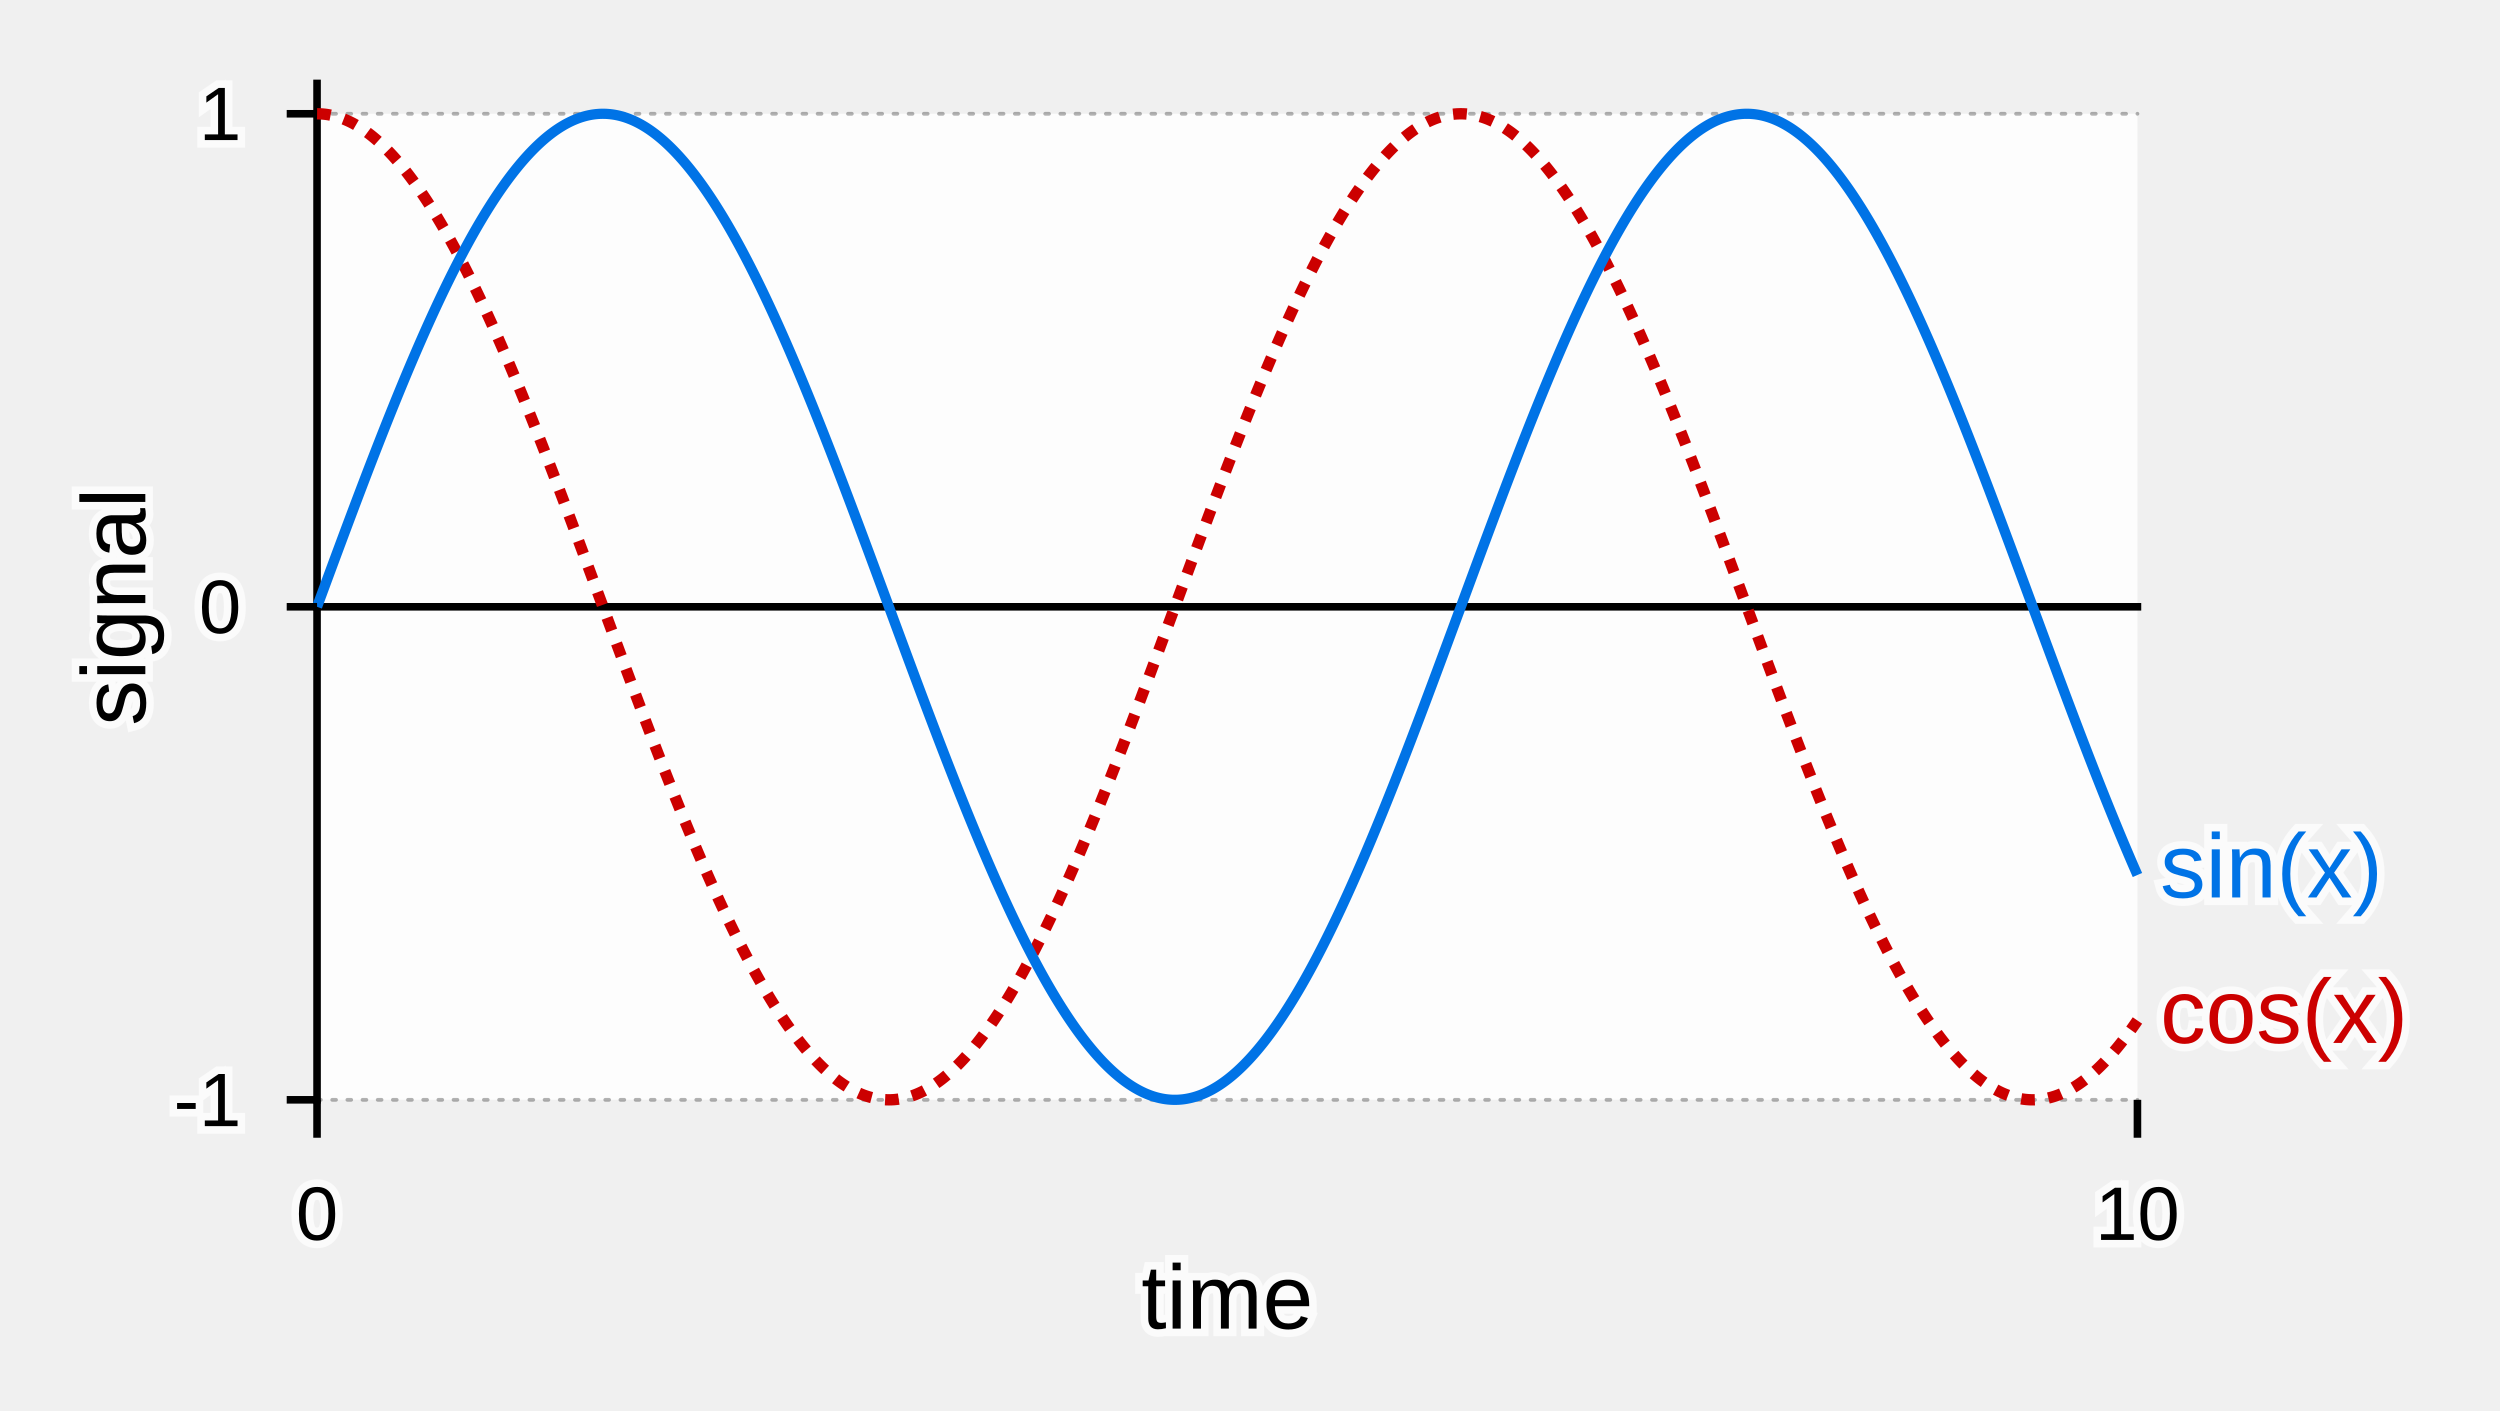
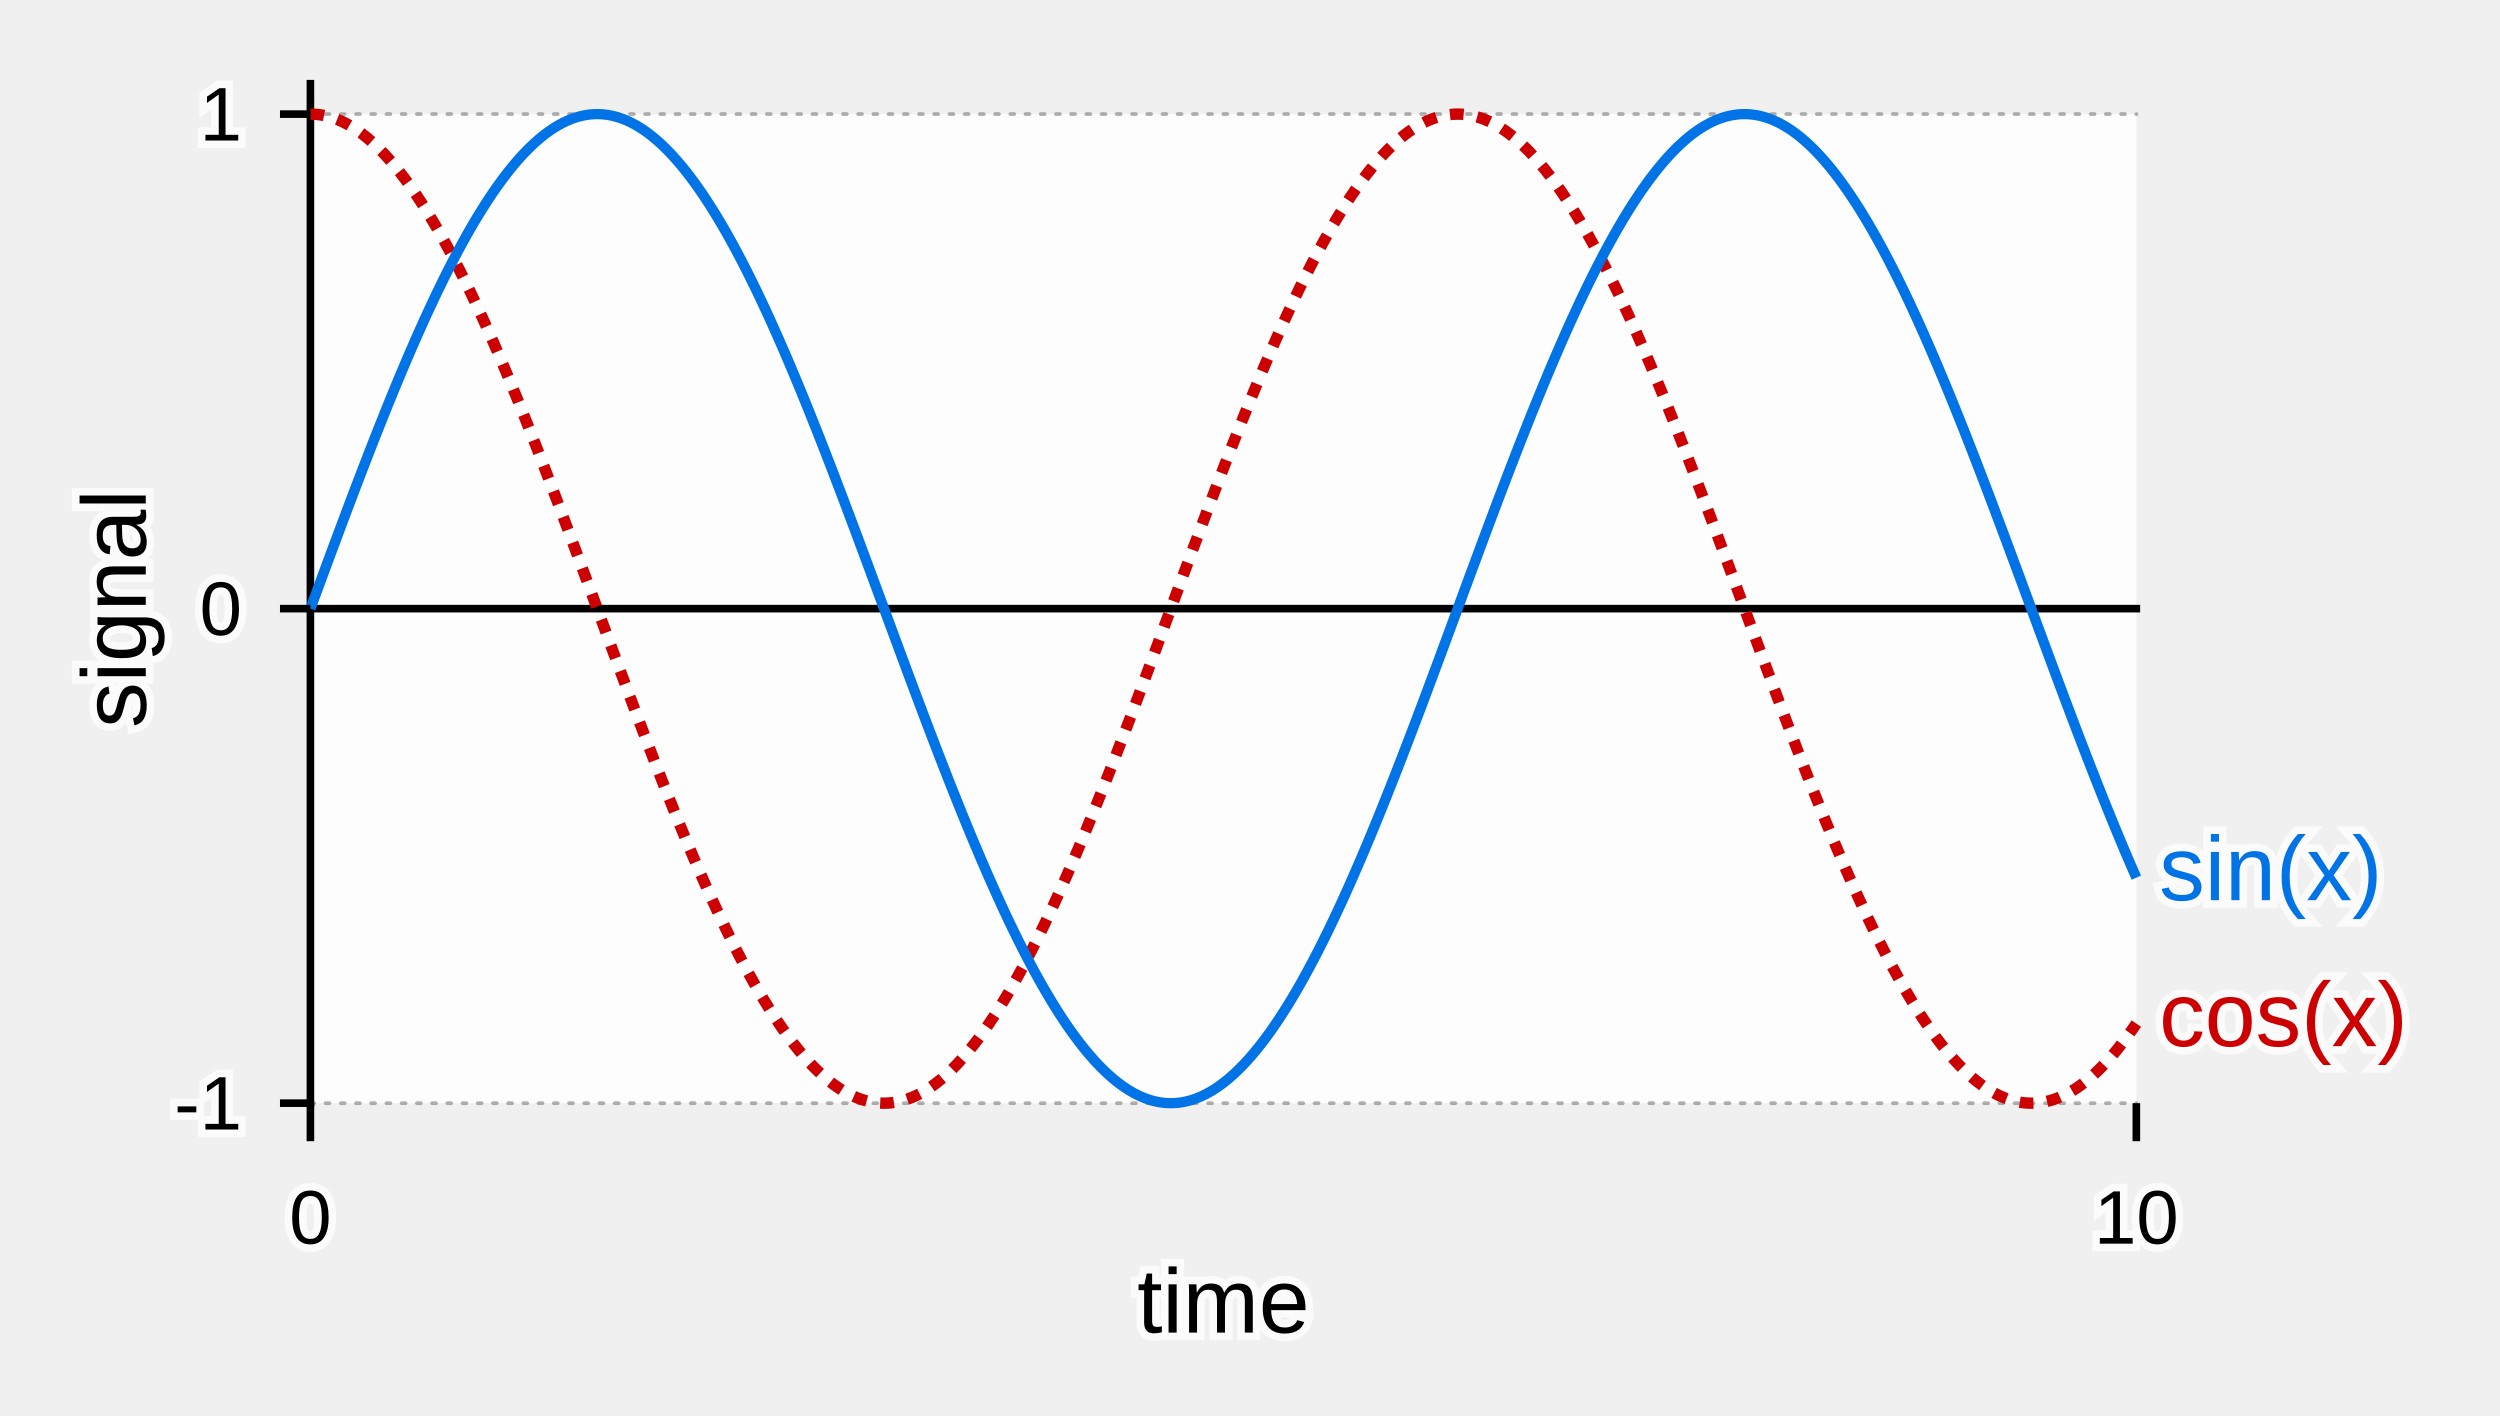
- <svg xmlns="http://www.w3.org/2000/svg" version="1.1" class="svg-plot" width="329.6pt" height="186pt" viewBox="-41.8 -15 329.6 186" preserveAspectRatio="xMidYMid">
-   <rect x="-31.8" y="-5" width="309.6" height="166" class="svg-plot-bg" />
+ <svg xmlns="http://www.w3.org/2000/svg" version="1.1" class="svg-plot" width="328.6pt" height="186pt" viewBox="-40.8 -15 328.6 186" preserveAspectRatio="xMidYMid">
+   <rect x="-30.8" y="-5" width="308.6" height="166" class="svg-plot-bg" />
  <rect x="0" y="0" width="240" height="130" class="svg-plot-axis" />
  <line x1="0" x2="0" y1="-4" y2="130" class="svg-plot-major" />
  <line x1="0" x2="240" y1="65" y2="65" class="svg-plot-major" />
  <line x1="0" x2="240" y1="130" y2="130" class="svg-plot-minor" />
  <line x1="0" x2="240" y1="0" y2="0" class="svg-plot-minor" />
-   <clipPath id="clip16807">
+   <clipPath id="clip16808">
    <rect x="-0.75" y="-0.75" width="241.5" height="131.5" />
  </clipPath>
-   <g clip-path="url(#clip16807)">
+   <g clip-path="url(#clip16808)">
    <path class="svg-plot-line svg-plot-s1 svg-plot-d1" d="M 0 0 0.24 0.003 0.48 0.013 0.72 0.029 0.96 0.052 1.2 0.081 1.44 0.117 1.68 0.159 1.92 0.208 2.16 0.263 2.4 0.325 2.64 0.393 2.88 0.467 3.12 0.548 3.36 0.636 3.6 0.73 3.84 0.83 4.08 0.937 4.32 1.05 4.56 1.17 4.8 1.296 5.04 1.428 5.28 1.567 5.52 1.712 5.76 1.863 6 2.021 6.24 2.185 6.48 2.355 6.72 2.531 6.96 2.714 7.2 2.903 7.44 3.098 7.68 3.3 7.92 3.507 8.16 3.721 8.4 3.941 8.64 4.167 8.88 4.399 9.12 4.637 9.36 4.881 9.6 5.131 9.84 5.387 10.08 5.649 10.32 5.917 10.56 6.191 10.8 6.471 11.04 6.757 11.28 7.048 11.52 7.345 11.76 7.648 12 7.957 12.24 8.272 12.48 8.592 12.72 8.918 12.96 9.249 13.2 9.586 13.44 9.928 13.68 10.276 13.92 10.63 14.16 10.989 14.4 11.353 14.64 11.723 14.88 12.098 15.12 12.478 15.36 12.864 15.6 13.255 15.84 13.65 16.08 14.052 16.32 14.458 16.56 14.869 16.8 15.285 17.04 15.707 17.28 16.133 17.52 16.564 17.76 17 18 17.44 18.24 17.886 18.48 18.336 18.72 18.791 18.96 19.25 19.2 19.714 19.44 20.183 19.68 20.656 19.92 21.133 20.16 21.615 20.4 22.101 20.64 22.592 20.88 23.086 21.12 23.585 21.36 24.088 21.6 24.595 21.84 25.107 22.08 25.622 22.32 26.141 22.56 26.664 22.8 27.191 23.04 27.721 23.28 28.256 23.52 28.794 23.76 29.335 24 29.88 24.24 30.429 24.48 30.981 24.72 31.537 24.96 32.096 25.2 32.658 25.44 33.223 25.68 33.792 25.92 34.364 26.16 34.938 26.4 35.516 26.64 36.097 26.88 36.681 27.12 37.267 27.36 37.856 27.6 38.448 27.84 39.043 28.08 39.64 28.32 40.24 28.56 40.842 28.8 41.447 29.04 42.054 29.28 42.663 29.52 43.275 29.76 43.888 30 44.504 30.24 45.122 30.48 45.742 30.72 46.364 30.96 46.987 31.2 47.613 31.44 48.24 31.68 48.869 31.92 49.499 32.16 50.131 32.4 50.765 32.64 51.4 32.88 52.036 33.12 52.673 33.36 53.312 33.6 53.952 33.84 54.593 34.08 55.235 34.32 55.878 34.56 56.523 34.8 57.167 35.04 57.813 35.28 58.459 35.52 59.106 35.76 59.754 36 60.402 36.24 61.051 36.48 61.7 36.72 62.349 36.96 62.999 37.2 63.648 37.44 64.298 37.68 64.948 37.92 65.598 38.16 66.248 38.4 66.898 38.64 67.548 38.88 68.197 39.12 68.846 39.36 69.495 39.6 70.143 39.84 70.791 40.08 71.438 40.32 72.084 40.56 72.73 40.8 73.375 41.04 74.019 41.28 74.662 41.52 75.305 41.76 75.946 42 76.586 42.24 77.225 42.48 77.863 42.72 78.499 42.96 79.134 43.2 79.768 43.44 80.4 43.68 81.031 43.92 81.66 44.16 82.288 44.4 82.913 44.64 83.537 44.88 84.159 45.12 84.779 45.36 85.398 45.6 86.014 45.84 86.628 46.08 87.24 46.32 87.849 46.56 88.457 46.8 89.062 47.04 89.664 47.28 90.264 47.52 90.862 47.76 91.457 48 92.049 48.24 92.639 48.48 93.226 48.72 93.81 48.96 94.391 49.2 94.97 49.44 95.545 49.68 96.117 49.92 96.686 50.16 97.252 50.4 97.815 50.64 98.374 50.88 98.93 51.12 99.483 51.36 100.032 51.6 100.578 51.84 101.12 52.08 101.659 52.32 102.194 52.56 102.725 52.8 103.253 53.04 103.776 53.28 104.296 53.52 104.812 53.76 105.324 54 105.831 54.24 106.335 54.48 106.835 54.72 107.33 54.96 107.821 55.2 108.308 55.44 108.79 55.68 109.269 55.92 109.742 56.16 110.212 56.4 110.676 56.64 111.137 56.88 111.592 57.12 112.043 57.36 112.489 57.6 112.931 57.84 113.367 58.08 113.799 58.32 114.226 58.56 114.648 58.8 115.065 59.04 115.477 59.28 115.884 59.52 116.286 59.76 116.683 60 117.074 60.24 117.461 60.48 117.842 60.72 118.218 60.96 118.588 61.2 118.953 61.44 119.313 61.68 119.668 61.92 120.017 62.16 120.36 62.4 120.698 62.64 121.03 62.88 121.357 63.12 121.678 63.36 121.993 63.6 122.303 63.84 122.607 64.08 122.905 64.32 123.197 64.56 123.484 64.8 123.765 65.04 124.04 65.28 124.308 65.52 124.572 65.76 124.829 66 125.08 66.24 125.325 66.48 125.564 66.72 125.797 66.96 126.024 67.2 126.244 67.44 126.459 67.68 126.668 67.92 126.87 68.16 127.066 68.4 127.256 68.64 127.44 68.88 127.617 69.12 127.789 69.36 127.954 69.6 128.112 69.84 128.265 70.08 128.411 70.32 128.55 70.56 128.684 70.8 128.811 71.04 128.931 71.28 129.045 71.52 129.153 71.76 129.255 72 129.35 72.24 129.438 72.48 129.52 72.72 129.596 72.96 129.665 73.2 129.728 73.44 129.784 73.68 129.833 73.92 129.877 74.16 129.914 74.4 129.944 74.64 129.968 74.88 129.985 75.12 129.996 75.36 130 75.6 129.998 75.84 129.989 76.08 129.974 76.32 129.952 76.56 129.924 76.8 129.889 77.04 129.848 77.28 129.8 77.52 129.746 77.76 129.686 78 129.618 78.24 129.545 78.48 129.465 78.72 129.378 78.96 129.286 79.2 129.186 79.44 129.08 79.68 128.968 79.92 128.85 80.16 128.725 80.4 128.594 80.64 128.456 80.88 128.312 81.12 128.161 81.36 128.005 81.6 127.842 81.84 127.673 82.08 127.497 82.32 127.315 82.56 127.127 82.8 126.933 83.04 126.733 83.28 126.526 83.52 126.313 83.76 126.095 84 125.87 84.24 125.639 84.48 125.402 84.72 125.158 84.96 124.909 85.2 124.654 85.44 124.393 85.68 124.126 85.92 123.853 86.16 123.574 86.4 123.289 86.64 122.999 86.88 122.702 87.12 122.4 87.36 122.092 87.6 121.779 87.84 121.46 88.08 121.135 88.32 120.804 88.56 120.468 88.8 120.127 89.04 119.779 89.28 119.427 89.52 119.069 89.76 118.705 90 118.336 90.24 117.962 90.48 117.583 90.72 117.198 90.96 116.808 91.2 116.413 91.44 116.013 91.68 115.607 91.92 115.197 92.16 114.781 92.4 114.361 92.64 113.936 92.88 113.505 93.12 113.07 93.36 112.63 93.6 112.186 93.84 111.736 94.08 111.282 94.32 110.823 94.56 110.36 94.8 109.892 95.04 109.42 95.28 108.943 95.52 108.462 95.76 107.977 96 107.487 96.24 106.993 96.48 106.495 96.72 105.992 96.96 105.486 97.2 104.975 97.44 104.461 97.68 103.942 97.92 103.42 98.16 102.894 98.4 102.364 98.64 101.83 98.88 101.292 99.12 100.751 99.36 100.207 99.6 99.659 99.84 99.107 100.08 98.552 100.32 97.994 100.56 97.432 100.8 96.867 101.04 96.299 101.28 95.728 101.52 95.153 101.76 94.576 102 93.996 102.24 93.412 102.48 92.826 102.72 92.238 102.96 91.646 103.2 91.052 103.44 90.455 103.68 89.856 103.92 89.254 104.16 88.65 104.4 88.043 104.64 87.434 104.88 86.823 105.12 86.21 105.36 85.594 105.6 84.977 105.84 84.357 106.08 83.736 106.32 83.112 106.56 82.487 106.8 81.86 107.04 81.232 107.28 80.602 107.52 79.97 107.76 79.336 108 78.702 108.24 78.066 108.48 77.428 108.72 76.79 108.96 76.15 109.2 75.509 109.44 74.867 109.68 74.224 109.92 73.58 110.16 72.935 110.4 72.29 110.64 71.644 110.88 70.997 111.12 70.349 111.36 69.701 111.6 69.053 111.84 68.404 112.08 67.754 112.32 67.105 112.56 66.455 112.8 65.805 113.04 65.155 113.28 64.505 113.52 63.855 113.76 63.206 114 62.556 114.24 61.907 114.48 61.257 114.72 60.609 114.96 59.96 115.2 59.313 115.44 58.665 115.68 58.019 115.92 57.373 116.16 56.728 116.4 56.084 116.64 55.44 116.88 54.798 117.12 54.156 117.36 53.516 117.6 52.877 117.84 52.239 118.08 51.602 118.32 50.967 118.56 50.333 118.8 49.7 119.04 49.069 119.28 48.44 119.52 47.812 119.76 47.186 120 46.562 120.24 45.94 120.48 45.319 120.72 44.701 120.96 44.084 121.2 43.47 121.44 42.858 121.68 42.248 121.92 41.64 122.16 41.034 122.4 40.431 122.64 39.831 122.88 39.233 123.12 38.637 123.36 38.045 123.6 37.455 123.84 36.867 124.08 36.283 124.32 35.701 124.56 35.122 124.8 34.546 125.04 33.974 125.28 33.404 125.52 32.838 125.76 32.274 126 31.714 126.24 31.158 126.48 30.605 126.72 30.055 126.96 29.508 127.2 28.966 127.44 28.427 127.68 27.891 127.92 27.359 128.16 26.831 128.4 26.307 128.64 25.787 128.88 25.27 129.12 24.758 129.36 24.249 129.6 23.745 129.84 23.245 130.08 22.749 130.32 22.257 130.56 21.769 130.8 21.286 131.04 20.807 131.28 20.333 131.52 19.863 131.76 19.397 132 18.936 132.24 18.48 132.48 18.029 132.72 17.582 132.96 17.139 133.2 16.702 133.44 16.269 133.68 15.842 133.92 15.419 134.16 15.001 134.4 14.588 134.64 14.18 134.88 13.778 135.12 13.38 135.36 12.988 135.6 12.601 135.84 12.219 136.08 11.842 136.32 11.47 136.56 11.104 136.8 10.744 137.04 10.388 137.28 10.039 137.52 9.694 137.76 9.356 138 9.022 138.24 8.695 138.48 8.373 138.72 8.057 138.96 7.746 139.2 7.441 139.44 7.142 139.68 6.849 139.92 6.561 140.16 6.28 140.4 6.004 140.64 5.734 140.88 5.47 141.12 5.212 141.36 4.96 141.6 4.714 141.84 4.474 142.08 4.24 142.32 4.012 142.56 3.79 142.8 3.575 143.04 3.365 143.28 3.162 143.52 2.965 143.76 2.774 144 2.589 144.24 2.41 144.48 2.238 144.72 2.072 144.96 1.913 145.2 1.759 145.44 1.612 145.68 1.471 145.92 1.337 146.16 1.209 146.4 1.088 146.64 0.972 146.88 0.864 147.12 0.761 147.36 0.665 147.6 0.576 147.84 0.493 148.08 0.416 148.32 0.346 148.56 0.282 148.8 0.225 149.04 0.174 149.28 0.13 149.52 0.092 149.76 0.061 150 0.036 150.24 0.017 150.48 0.006 150.72 0 150.96 0.002 151.2 0.009 151.44 0.023 151.68 0.044 151.92 0.071 152.16 0.105 152.4 0.145 152.64 0.192 152.88 0.245 153.12 0.304 153.36 0.37 153.6 0.443 153.84 0.522 154.08 0.607 154.32 0.699 154.56 0.798 154.8 0.902 155.04 1.013 155.28 1.131 155.52 1.255 155.76 1.385 156 1.522 156.24 1.665 156.48 1.814 156.72 1.97 156.96 2.132 157.2 2.3 157.44 2.474 157.68 2.655 157.92 2.842 158.16 3.035 158.4 3.235 158.64 3.44 158.88 3.652 159.12 3.87 159.36 4.094 159.6 4.324 159.84 4.56 160.08 4.803 160.32 5.051 160.56 5.305 160.8 5.565 161.04 5.831 161.28 6.103 161.52 6.381 161.76 6.665 162 6.955 162.24 7.25 162.48 7.551 162.72 7.858 162.96 8.171 163.2 8.489 163.44 8.813 163.68 9.143 163.92 9.478 164.16 9.819 164.4 10.165 164.64 10.517 164.88 10.874 165.12 11.237 165.36 11.604 165.6 11.978 165.84 12.357 166.08 12.74 166.32 13.13 166.56 13.524 166.8 13.923 167.04 14.328 167.28 14.738 167.52 15.152 167.76 15.572 168 15.996 168.24 16.426 168.48 16.86 168.72 17.299 168.96 17.743 169.2 18.192 169.44 18.645 169.68 19.103 169.92 19.566 170.16 20.033 170.4 20.505 170.64 20.98 170.88 21.461 171.12 21.946 171.36 22.435 171.6 22.928 171.84 23.426 172.08 23.927 172.32 24.433 172.56 24.943 172.8 25.457 173.04 25.975 173.28 26.497 173.52 27.022 173.76 27.552 174 28.085 174.24 28.622 174.48 29.162 174.72 29.706 174.96 30.254 175.2 30.805 175.44 31.359 175.68 31.917 175.92 32.478 176.16 33.043 176.4 33.611 176.64 34.181 176.88 34.755 177.12 35.332 177.36 35.912 177.6 36.494 177.84 37.08 178.08 37.668 178.32 38.26 178.56 38.853 178.8 39.45 179.04 40.049 179.28 40.65 179.52 41.254 179.76 41.86 180 42.469 180.24 43.08 180.48 43.693 180.72 44.308 180.96 44.925 181.2 45.544 181.44 46.165 181.68 46.788 181.92 47.413 182.16 48.04 182.4 48.668 182.64 49.298 182.88 49.93 183.12 50.563 183.36 51.197 183.6 51.833 183.84 52.47 184.08 53.108 184.32 53.748 184.56 54.389 184.8 55.031 185.04 55.673 185.28 56.317 185.52 56.962 185.76 57.607 186 58.253 186.24 58.9 186.48 59.548 186.72 60.196 186.96 60.844 187.2 61.493 187.44 62.142 187.68 62.792 187.92 63.441 188.16 64.091 188.4 64.741 188.64 65.391 188.88 66.041 189.12 66.691 189.36 67.341 189.6 67.99 189.84 68.639 190.08 69.288 190.32 69.936 190.56 70.584 190.8 71.232 191.04 71.878 191.28 72.524 191.52 73.169 191.76 73.814 192 74.457 192.24 75.1 192.48 75.742 192.72 76.382 192.96 77.022 193.2 77.66 193.44 78.297 193.68 78.932 193.92 79.566 194.16 80.199 194.4 80.83 194.64 81.46 194.88 82.088 195.12 82.714 195.36 83.339 195.6 83.961 195.84 84.582 196.08 85.201 196.32 85.818 196.56 86.433 196.8 87.045 197.04 87.655 197.28 88.263 197.52 88.869 197.76 89.473 198 90.074 198.24 90.672 198.48 91.268 198.72 91.861 198.96 92.452 199.2 93.04 199.44 93.624 199.68 94.207 199.92 94.786 200.16 95.362 200.4 95.935 200.64 96.505 200.88 97.072 201.12 97.636 201.36 98.197 201.6 98.754 201.84 99.308 202.08 99.858 202.32 100.405 202.56 100.948 202.8 101.488 203.04 102.024 203.28 102.556 203.52 103.085 203.76 103.61 204 104.131 204.24 104.648 204.48 105.161 204.72 105.67 204.96 106.175 205.2 106.676 205.44 107.173 205.68 107.665 205.92 108.153 206.16 108.637 206.4 109.117 206.64 109.592 206.88 110.063 207.12 110.529 207.36 110.99 207.6 111.447 207.84 111.9 208.08 112.348 208.32 112.79 208.56 113.229 208.8 113.662 209.04 114.091 209.28 114.514 209.52 114.933 209.76 115.346 210 115.755 210.24 116.158 210.48 116.557 210.72 116.95 210.96 117.338 211.2 117.721 211.44 118.099 211.68 118.471 211.92 118.838 212.16 119.199 212.4 119.555 212.64 119.906 212.88 120.251 213.12 120.591 213.36 120.925 213.6 121.253 213.84 121.576 214.08 121.893 214.32 122.205 214.56 122.511 214.8 122.811 215.04 123.105 215.28 123.393 215.52 123.676 215.76 123.953 216 124.223 216.24 124.488 216.48 124.747 216.72 125 216.96 125.247 217.2 125.488 217.44 125.723 217.68 125.952 217.92 126.175 218.16 126.391 218.4 126.602 218.64 126.806 218.88 127.004 219.12 127.196 219.36 127.382 219.6 127.562 219.84 127.735 220.08 127.902 220.32 128.062 220.56 128.217 220.8 128.365 221.04 128.507 221.28 128.642 221.52 128.771 221.76 128.894 222 129.01 222.24 129.12 222.48 129.223 222.72 129.32 222.96 129.411 223.2 129.495 223.44 129.572 223.68 129.644 223.92 129.708 224.16 129.767 224.4 129.818 224.64 129.864 224.88 129.903 225.12 129.935 225.36 129.961 225.6 129.98 225.84 129.993 226.08 129.999 226.32 129.999 226.56 129.992 226.8 129.979 227.04 129.96 227.28 129.934 227.52 129.901 227.76 129.862 228 129.816 228.24 129.764 228.48 129.706 228.72 129.641 228.96 129.569 229.2 129.491 229.44 129.407 229.68 129.316 229.92 129.219 230.16 129.115 230.4 129.005 230.64 128.888 230.88 128.765 231.12 128.636 231.36 128.5 231.6 128.358 231.84 128.21 232.08 128.055 232.32 127.894 232.56 127.727 232.8 127.554 233.04 127.374 233.28 127.188 233.52 126.996 233.76 126.797 234 126.593 234.24 126.382 234.48 126.165 234.72 125.942 234.96 125.713 235.2 125.478 235.44 125.236 235.68 124.989 235.92 124.736 236.16 124.477 236.4 124.212 236.64 123.94 236.88 123.663 237.12 123.381 237.36 123.092 237.6 122.797 237.84 122.497 238.08 122.191 238.32 121.879 238.56 121.562 238.8 121.239 239.04 120.91 239.28 120.576 239.52 120.236 239.76 119.891 240 119.54" />
    <path class="svg-plot-line svg-plot-s0 svg-plot-d0" d="M 0 65 0.24 64.35 0.48 63.7 0.72 63.05 0.96 62.401 1.2 61.751 1.44 61.102 1.68 60.454 1.92 59.806 2.16 59.158 2.4 58.511 2.64 57.864 2.88 57.219 3.12 56.574 3.36 55.93 3.6 55.286 3.84 54.644 4.08 54.003 4.32 53.363 4.56 52.724 4.8 52.087 5.04 51.45 5.28 50.815 5.52 50.181 5.76 49.549 6 48.919 6.24 48.29 6.48 47.663 6.72 47.037 6.96 46.413 7.2 45.791 7.44 45.171 7.68 44.553 7.92 43.937 8.16 43.323 8.4 42.712 8.64 42.102 8.88 41.495 9.12 40.89 9.36 40.288 9.6 39.688 9.84 39.09 10.08 38.496 10.32 37.903 10.56 37.314 10.8 36.727 11.04 36.143 11.28 35.562 11.52 34.984 11.76 34.409 12 33.837 12.24 33.269 12.48 32.703 12.72 32.14 12.96 31.581 13.2 31.025 13.44 30.473 13.68 29.924 13.92 29.378 14.16 28.837 14.4 28.298 14.64 27.764 14.88 27.233 15.12 26.706 15.36 26.182 15.6 25.663 15.84 25.147 16.08 24.636 16.32 24.128 16.56 23.625 16.8 23.126 17.04 22.631 17.28 22.14 17.52 21.654 17.76 21.171 18 20.694 18.24 20.22 18.48 19.751 18.72 19.287 18.96 18.827 19.2 18.372 19.44 17.921 19.68 17.476 19.92 17.035 20.16 16.598 20.4 16.167 20.64 15.74 20.88 15.319 21.12 14.902 21.36 14.49 21.6 14.084 21.84 13.682 22.08 13.286 22.32 12.895 22.56 12.509 22.8 12.128 23.04 11.752 23.28 11.382 23.52 11.018 23.76 10.658 24 10.304 24.24 9.956 24.48 9.613 24.72 9.276 24.96 8.944 25.2 8.617 25.44 8.297 25.68 7.982 25.92 7.673 26.16 7.369 26.4 7.072 26.64 6.78 26.88 6.493 27.12 6.213 27.36 5.939 27.6 5.67 27.84 5.408 28.08 5.151 28.32 4.901 28.56 4.656 28.8 4.417 29.04 4.185 29.28 3.959 29.52 3.738 29.76 3.524 30 3.316 30.24 3.114 30.48 2.918 30.72 2.729 30.96 2.546 31.2 2.369 31.44 2.198 31.68 2.034 31.92 1.875 32.16 1.724 32.4 1.578 32.64 1.439 32.88 1.306 33.12 1.18 33.36 1.059 33.6 0.946 33.84 0.838 34.08 0.738 34.32 0.643 34.56 0.555 34.8 0.474 35.04 0.399 35.28 0.33 35.52 0.268 35.76 0.212 36 0.163 36.24 0.12 36.48 0.084 36.72 0.054 36.96 0.031 37.2 0.014 37.44 0.004 37.68 2.06094e-05 37.92 0.003 38.16 0.012 38.4 0.028 38.64 0.05 38.88 0.079 39.12 0.114 39.36 0.156 39.6 0.204 39.84 0.258 40.08 0.32 40.32 0.387 40.56 0.461 40.8 0.542 41.04 0.629 41.28 0.722 41.52 0.822 41.76 0.928 42 1.041 42.24 1.16 42.48 1.285 42.72 1.417 42.96 1.555 43.2 1.7 43.44 1.851 43.68 2.008 43.92 2.171 44.16 2.341 44.4 2.517 44.64 2.699 44.88 2.888 45.12 3.083 45.36 3.283 45.6 3.49 45.84 3.704 46.08 3.923 46.32 4.148 46.56 4.38 46.8 4.618 47.04 4.861 47.28 5.111 47.52 5.367 47.76 5.628 48 5.896 48.24 6.169 48.48 6.448 48.72 6.734 48.96 7.025 49.2 7.321 49.44 7.624 49.68 7.932 49.92 8.246 50.16 8.566 50.4 8.891 50.64 9.222 50.88 9.559 51.12 9.901 51.36 10.248 51.6 10.602 51.84 10.96 52.08 11.324 52.32 11.693 52.56 12.068 52.8 12.448 53.04 12.833 53.28 13.223 53.52 13.619 53.76 14.02 54 14.425 54.24 14.836 54.48 15.252 54.72 15.673 54.96 16.099 55.2 16.529 55.44 16.965 55.68 17.405 55.92 17.85 56.16 18.3 56.4 18.754 56.64 19.213 56.88 19.677 57.12 20.145 57.36 20.618 57.6 21.095 57.84 21.576 58.08 22.062 58.32 22.552 58.56 23.047 58.8 23.545 59.04 24.048 59.28 24.555 59.52 25.066 59.76 25.581 60 26.099 60.24 26.622 60.48 27.148 60.72 27.679 60.96 28.213 61.2 28.751 61.44 29.292 61.68 29.837 61.92 30.385 62.16 30.937 62.4 31.492 62.64 32.051 62.88 32.613 63.12 33.178 63.36 33.746 63.6 34.318 63.84 34.893 64.08 35.47 64.32 36.051 64.56 36.634 64.8 37.22 65.04 37.809 65.28 38.401 65.52 38.995 65.76 39.593 66 40.192 66.24 40.794 66.48 41.398 66.72 42.005 66.96 42.614 67.2 43.226 67.44 43.839 67.68 44.455 67.92 45.073 68.16 45.692 68.4 46.314 68.64 46.937 68.88 47.563 69.12 48.19 69.36 48.819 69.6 49.449 69.84 50.081 70.08 50.714 70.32 51.349 70.56 51.985 70.8 52.623 71.04 53.261 71.28 53.901 71.52 54.542 71.76 55.184 72 55.827 72.24 56.471 72.48 57.116 72.72 57.761 72.96 58.408 73.2 59.055 73.44 59.702 73.68 60.35 73.92 60.999 74.16 61.648 74.4 62.297 74.64 62.947 74.88 63.597 75.12 64.246 75.36 64.897 75.6 65.546 75.84 66.196 76.08 66.846 76.32 67.496 76.56 68.145 76.8 68.794 77.04 69.443 77.28 70.091 77.52 70.739 77.76 71.386 78 72.033 78.24 72.678 78.48 73.324 78.72 73.968 78.96 74.611 79.2 75.254 79.44 75.895 79.68 76.535 79.92 77.174 80.16 77.812 80.4 78.449 80.64 79.084 80.88 79.718 81.12 80.35 81.36 80.981 81.6 81.61 81.84 82.238 82.08 82.864 82.32 83.488 82.56 84.11 82.8 84.73 83.04 85.349 83.28 85.965 83.52 86.579 83.76 87.191 84 87.801 84.24 88.409 84.48 89.014 84.72 89.617 84.96 90.217 85.2 90.815 85.44 91.41 85.68 92.002 85.92 92.592 86.16 93.18 86.4 93.764 86.64 94.345 86.88 94.924 87.12 95.499 87.36 96.072 87.6 96.641 87.84 97.207 88.08 97.77 88.32 98.33 88.56 98.886 88.8 99.439 89.04 99.989 89.28 100.535 89.52 101.077 89.76 101.616 90 102.151 90.24 102.683 90.48 103.211 90.72 103.735 90.96 104.255 91.2 104.771 91.44 105.283 91.68 105.791 91.92 106.295 92.16 106.795 92.4 107.291 92.64 107.782 92.88 108.269 93.12 108.752 93.36 109.231 93.6 109.705 93.84 110.174 94.08 110.64 94.32 111.1 94.56 111.556 94.8 112.007 95.04 112.454 95.28 112.896 95.52 113.333 95.76 113.765 96 114.192 96.24 114.615 96.48 115.032 96.72 115.444 96.96 115.852 97.2 116.254 97.44 116.651 97.68 117.043 97.92 117.43 98.16 117.812 98.4 118.188 98.64 118.559 98.88 118.925 99.12 119.285 99.36 119.64 99.6 119.989 99.84 120.333 100.08 120.671 100.32 121.004 100.56 121.331 100.8 121.652 101.04 121.968 101.28 122.278 101.52 122.583 101.76 122.881 102 123.174 102.24 123.461 102.48 123.743 102.72 124.018 102.96 124.287 103.2 124.551 103.44 124.808 103.68 125.06 103.92 125.305 104.16 125.545 104.4 125.778 104.64 126.006 104.88 126.227 105.12 126.442 105.36 126.651 105.6 126.854 105.84 127.051 106.08 127.241 106.32 127.426 106.56 127.604 106.8 127.775 107.04 127.941 107.28 128.1 107.52 128.253 107.76 128.399 108 128.539 108.24 128.673 108.48 128.801 108.72 128.922 108.96 129.037 109.2 129.145 109.44 129.247 109.68 129.342 109.92 129.431 110.16 129.514 110.4 129.59 110.64 129.66 110.88 129.723 111.12 129.78 111.36 129.83 111.6 129.874 111.84 129.911 112.08 129.942 112.32 129.966 112.56 129.984 112.8 129.995 113.04 130 113.28 129.998 113.52 129.99 113.76 129.975 114 129.954 114.24 129.926 114.48 129.892 114.72 129.851 114.96 129.804 115.2 129.751 115.44 129.691 115.68 129.624 115.92 129.551 116.16 129.471 116.4 129.386 116.64 129.293 116.88 129.194 117.12 129.089 117.36 128.977 117.6 128.859 117.84 128.735 118.08 128.604 118.32 128.467 118.56 128.324 118.8 128.174 119.04 128.018 119.28 127.855 119.52 127.686 119.76 127.511 120 127.33 120.24 127.143 120.48 126.949 120.72 126.749 120.96 126.543 121.2 126.331 121.44 126.112 121.68 125.888 121.92 125.657 122.16 125.421 122.4 125.178 122.64 124.929 122.88 124.675 123.12 124.414 123.36 124.147 123.6 123.875 123.84 123.596 124.08 123.312 124.32 123.022 124.56 122.726 124.8 122.425 125.04 122.117 125.28 121.804 125.52 121.485 125.76 121.161 126 120.831 126.24 120.495 126.48 120.154 126.72 119.807 126.96 119.455 127.2 119.097 127.44 118.734 127.68 118.366 127.92 117.992 128.16 117.613 128.4 117.229 128.64 116.839 128.88 116.445 129.12 116.045 129.36 115.64 129.6 115.23 129.84 114.815 130.08 114.395 130.32 113.97 130.56 113.54 130.8 113.105 131.04 112.665 131.28 112.221 131.52 111.772 131.76 111.318 132 110.86 132.24 110.397 132.48 109.93 132.72 109.458 132.96 108.981 133.2 108.501 133.44 108.015 133.68 107.526 133.92 107.032 134.16 106.534 134.4 106.032 134.64 105.526 134.88 105.016 135.12 104.502 135.36 103.984 135.6 103.462 135.84 102.936 136.08 102.406 136.32 101.872 136.56 101.335 136.8 100.795 137.04 100.25 137.28 99.702 137.52 99.151 137.76 98.596 138 98.038 138.24 97.477 138.48 96.912 138.72 96.344 138.96 95.773 139.2 95.199 139.44 94.622 139.68 94.042 139.92 93.459 140.16 92.873 140.4 92.285 140.64 91.693 140.88 91.099 141.12 90.503 141.36 89.904 141.6 89.302 141.84 88.698 142.08 88.091 142.32 87.483 142.56 86.872 142.8 86.259 143.04 85.643 143.28 85.026 143.52 84.406 143.76 83.785 144 83.162 144.24 82.537 144.48 81.91 144.72 81.282 144.96 80.652 145.2 80.02 145.44 79.387 145.68 78.752 145.92 78.116 146.16 77.479 146.4 76.841 146.64 76.201 146.88 75.56 147.12 74.918 147.36 74.275 147.6 73.632 147.84 72.987 148.08 72.341 148.32 71.695 148.56 71.048 148.8 70.401 149.04 69.753 149.28 69.104 149.52 68.455 149.76 67.806 150 67.157 150.24 66.507 150.48 65.857 150.72 65.207 150.96 64.557 151.2 63.907 151.44 63.257 151.68 62.608 151.92 61.958 152.16 61.309 152.4 60.66 152.64 60.012 152.88 59.364 153.12 58.717 153.36 58.07 153.6 57.424 153.84 56.779 154.08 56.135 154.32 55.491 154.56 54.849 154.8 54.207 155.04 53.567 155.28 52.928 155.52 52.289 155.76 51.653 156 51.017 156.24 50.383 156.48 49.751 156.72 49.119 156.96 48.49 157.2 47.862 157.44 47.236 157.68 46.612 157.92 45.989 158.16 45.368 158.4 44.75 158.64 44.133 158.88 43.519 159.12 42.906 159.36 42.296 159.6 41.688 159.84 41.083 160.08 40.479 160.32 39.879 160.56 39.28 160.8 38.685 161.04 38.092 161.28 37.501 161.52 36.914 161.76 36.329 162 35.747 162.24 35.168 162.48 34.592 162.72 34.019 162.96 33.449 163.2 32.883 163.44 32.319 163.68 31.759 163.92 31.202 164.16 30.648 164.4 30.098 164.64 29.552 164.88 29.009 165.12 28.469 165.36 27.933 165.6 27.401 165.84 26.873 166.08 26.349 166.32 25.828 166.56 25.311 166.8 24.798 167.04 24.29 167.28 23.785 167.52 23.284 167.76 22.788 168 22.296 168.24 21.808 168.48 21.324 168.72 20.845 168.96 20.37 169.2 19.9 169.44 19.434 169.68 18.973 169.92 18.516 170.16 18.064 170.4 17.617 170.64 17.174 170.88 16.737 171.12 16.304 171.36 15.876 171.6 15.452 171.84 15.034 172.08 14.621 172.32 14.213 172.56 13.81 172.8 13.412 173.04 13.019 173.28 12.631 173.52 12.249 173.76 11.872 174 11.5 174.24 11.133 174.48 10.772 174.72 10.416 174.96 10.066 175.2 9.722 175.44 9.382 175.68 9.049 175.92 8.721 176.16 8.398 176.4 8.082 176.64 7.771 176.88 7.465 177.12 7.166 177.36 6.872 177.6 6.584 177.84 6.302 178.08 6.026 178.32 5.755 178.56 5.491 178.8 5.232 179.04 4.98 179.28 4.733 179.52 4.493 179.76 4.258 180 4.03 180.24 3.808 180.48 3.592 180.72 3.382 180.96 3.178 181.2 2.98 181.44 2.789 181.68 2.603 181.92 2.424 182.16 2.252 182.4 2.085 182.64 1.925 182.88 1.771 183.12 1.624 183.36 1.482 183.6 1.348 183.84 1.219 184.08 1.097 184.32 0.981 184.56 0.872 184.8 0.769 185.04 0.673 185.28 0.583 185.52 0.499 185.76 0.422 186 0.351 186.24 0.287 186.48 0.229 186.72 0.178 186.96 0.133 187.2 0.095 187.44 0.063 187.68 0.038 187.92 0.019 188.16 0.006 188.4 0.001 188.64 0.001 188.88 0.008 189.12 0.022 189.36 0.042 189.6 0.069 189.84 0.102 190.08 0.142 190.32 0.188 190.56 0.24 190.8 0.299 191.04 0.365 191.28 0.437 191.52 0.515 191.76 0.6 192 0.692 192.24 0.79 192.48 0.894 192.72 1.004 192.96 1.121 193.2 1.245 193.44 1.375 193.68 1.511 193.92 1.653 194.16 1.802 194.4 1.957 194.64 2.119 194.88 2.286 195.12 2.46 195.36 2.641 195.6 2.827 195.84 3.02 196.08 3.219 196.32 3.424 196.56 3.635 196.8 3.853 197.04 4.076 197.28 4.306 197.52 4.541 197.76 4.783 198 5.031 198.24 5.284 198.48 5.544 198.72 5.81 198.96 6.081 199.2 6.359 199.44 6.642 199.68 6.931 199.92 7.226 200.16 7.527 200.4 7.834 200.64 8.146 200.88 8.464 201.12 8.787 201.36 9.116 201.6 9.451 201.84 9.791 202.08 10.137 202.32 10.489 202.56 10.845 202.8 11.207 203.04 11.575 203.28 11.948 203.52 12.326 203.76 12.71 204 13.098 204.24 13.492 204.48 13.891 204.72 14.295 204.96 14.705 205.2 15.119 205.44 15.538 205.68 15.962 205.92 16.392 206.16 16.825 206.4 17.264 206.64 17.708 206.88 18.156 207.12 18.609 207.36 19.067 207.6 19.529 207.84 19.995 208.08 20.467 208.32 20.942 208.56 21.422 208.8 21.907 209.04 22.396 209.28 22.889 209.52 23.386 209.76 23.887 210 24.393 210.24 24.902 210.48 25.416 210.72 25.934 210.96 26.455 211.2 26.98 211.44 27.509 211.68 28.042 211.92 28.579 212.16 29.119 212.4 29.663 212.64 30.21 212.88 30.761 213.12 31.315 213.36 31.873 213.6 32.434 213.84 32.998 214.08 33.565 214.32 34.136 214.56 34.709 214.8 35.286 215.04 35.865 215.28 36.448 215.52 37.033 215.76 37.621 216 38.212 216.24 38.806 216.48 39.402 216.72 40.001 216.96 40.602 217.2 41.206 217.44 41.812 217.68 42.42 217.92 43.031 218.16 43.644 218.4 44.259 218.64 44.876 218.88 45.495 219.12 46.116 219.36 46.739 219.6 47.363 219.84 47.99 220.08 48.618 220.32 49.248 220.56 49.879 220.8 50.512 221.04 51.147 221.28 51.782 221.52 52.419 221.76 53.058 222 53.697 222.24 54.338 222.48 54.98 222.72 55.622 222.96 56.266 223.2 56.91 223.44 57.556 223.68 58.202 223.92 58.849 224.16 59.496 224.4 60.144 224.64 60.792 224.88 61.441 225.12 62.09 225.36 62.74 225.6 63.39 225.84 64.04 226.08 64.689 226.32 65.339 226.56 65.989 226.8 66.639 227.04 67.289 227.28 67.938 227.52 68.588 227.76 69.236 228 69.885 228.24 70.533 228.48 71.18 228.72 71.827 228.96 72.473 229.2 73.118 229.44 73.763 229.68 74.406 229.92 75.049 230.16 75.691 230.4 76.331 230.64 76.971 230.88 77.609 231.12 78.246 231.36 78.882 231.6 79.516 231.84 80.149 232.08 80.78 232.32 81.41 232.56 82.038 232.8 82.664 233.04 83.289 233.28 83.912 233.52 84.533 233.76 85.152 234 85.769 234.24 86.384 234.48 86.996 234.72 87.607 234.96 88.215 235.2 88.821 235.44 89.425 235.68 90.026 235.92 90.624 236.16 91.221 236.4 91.814 236.64 92.405 236.88 92.993 237.12 93.578 237.36 94.16 237.6 94.74 237.84 95.316 238.08 95.89 238.32 96.46 238.56 97.027 238.8 97.591 239.04 98.152 239.28 98.71 239.52 99.264 239.76 99.814 240 100.361" />
  </g>
  <g>
-     <text class="svg-plot-label" x="0" y="0" transform="rotate(-90) translate(-65 -26.8)">signal</text>
-     <text class="svg-plot-value" style="text-anchor:end" x="-10" y="0">1</text>
-     <text class="svg-plot-value" style="text-anchor:end" x="-10" y="130">-1</text>
-     <text class="svg-plot-value" style="text-anchor:end" x="-10" y="65">0</text>
+     <text class="svg-plot-label" x="0" y="0" transform="rotate(-90) translate(-65 -25.8)">signal</text>
+     <text class="svg-plot-value" style="text-anchor:end" x="-9" y="0">1</text>
+     <text class="svg-plot-value" style="text-anchor:end" x="-9" y="130">-1</text>
+     <text class="svg-plot-value" style="text-anchor:end" x="-9" y="65">0</text>
    <text class="svg-plot-label" x="120" y="156">time</text>
    <text class="svg-plot-value" x="240" y="145">10</text>
    <text class="svg-plot-value" x="0" y="145">0</text>
    <text class="svg-plot-label svg-plot-t1" style="text-anchor:start" x="243" y="118.34">cos(x)</text>
    <text class="svg-plot-label svg-plot-t0" style="text-anchor:start" x="243" y="99.161">sin(x)</text>
    <line x1="0" x2="0" y1="130" y2="135" class="svg-plot-tick" />
    <line x1="240" x2="240" y1="130" y2="135" class="svg-plot-tick" />
    <line x1="-4" x2="0" y1="65" y2="65" class="svg-plot-tick" />
    <line x1="-4" x2="0" y1="130" y2="130" class="svg-plot-tick" />
    <line x1="-4" x2="0" y1="0" y2="0" class="svg-plot-tick" />
  </g>
  <defs>
    <mask id="svg-plot-hatch1">
      <rect x="-393" y="-393" width="786" height="786" fill="url(#svg-plot-hatch1-pattern)" style="transform:rotate(-50deg)" />
    </mask>
    <pattern patternUnits="userSpaceOnUse" id="svg-plot-hatch1-pattern" class="svg-plot-hatch" x="0" y="0" width="10" height="3" stroke="#FFF" fill="none">
      <line x1="-1" x2="11" y1="1.5" y2="1.5" />
    </pattern>
    <mask id="svg-plot-hatch2">
      <rect x="-393" y="-393" width="786" height="786" fill="url(#svg-plot-hatch2-pattern)" style="transform:rotate(30deg)" />
    </mask>
    <pattern patternUnits="userSpaceOnUse" id="svg-plot-hatch2-pattern" class="svg-plot-hatch" x="0" y="0" width="10" height="2.4" stroke="#FFF" fill="none">
      <line x1="-1" x2="11" y1="1.2" y2="1.2" />
    </pattern>
    <mask id="svg-plot-hatch3">
      <rect x="-393" y="-393" width="786" height="786" fill="url(#svg-plot-hatch3-pattern)" style="transform:rotate(8deg)" />
      <rect x="-393" y="-393" width="786" height="786" fill="url(#svg-plot-hatch3-pattern)" style="transform:rotate(93deg)" />
    </mask>
    <pattern patternUnits="userSpaceOnUse" id="svg-plot-hatch3-pattern" class="svg-plot-hatch" x="0" y="0" width="10" height="3" stroke="#FFF" fill="none">
      <line x1="-1" x2="11" y1="1.5" y2="1.5" />
    </pattern>
  </defs>
  <style>.svg-plot{stroke-linecap:butt;}.svg-plot-bg{fill:none;stroke:none;}.svg-plot-axis{stroke:none;fill:rgba(255,255,255,0.85);}.svg-plot-line{stroke:blue;fill:none;stroke-width:1.5px;stroke-linejoin:round;}.svg-plot-fill{stroke:none;opacity:0.25;}.svg-plot-major{stroke:#000;stroke-width:1px;stroke-linecap:square;fill:none;}.svg-plot-minor{stroke:rgba(0,0,0,0.3);stroke-width:0.5px;stroke-dasharray:0.5 1.5;stroke-linecap:round;fill:none;}.svg-plot-tick{stroke:#000;fill:none;stroke-width:1px;stroke-linecap:butt;}.svg-plot-value,.svg-plot-label{font-family:Arial,sans-serif;fill:#000;stroke:rgba(255,255,255,0.7);stroke-width:2px;paint-order:stroke fill;text-anchor:middle;dominant-baseline:central;alignment-baseline:baseline;}.svg-plot-label{font-size:12px;}.svg-plot-value{font-size:10px;}.svg-plot-hatch{stroke:#FFF;stroke-width:1px;}.svg-plot-s0{stroke:#0073E6}.svg-plot-f0,.svg-plot-t0{fill:#0073E6}.svg-plot-s1{stroke:#CC0000}.svg-plot-f1,.svg-plot-t1{fill:#CC0000}.svg-plot-s2{stroke:#00B300}.svg-plot-f2,.svg-plot-t2{fill:#00B300}.svg-plot-s3{stroke:#806600}.svg-plot-f3,.svg-plot-t3{fill:#806600}.svg-plot-s4{stroke:#E69900}.svg-plot-f4,.svg-plot-t4{fill:#E69900}.svg-plot-s5{stroke:#CC00CC}.svg-plot-f5,.svg-plot-t5{fill:#CC00CC}.svg-plot-d0{stroke-width:1.35px}.svg-plot-d1{stroke-dasharray:1.8 1.8}.svg-plot-d2{stroke-dasharray:4.2 2.4}.svg-plot-d3{stroke-dasharray:7.5 6}.svg-plot-d4{stroke-dasharray:6 1.5 1.5 1.5 1.5 1.5}.svg-plot-d5{stroke-dasharray:15 4.5}.svg-plot-d6{stroke-dasharray:6 3 1.5 3}.svg-plot-h0{opacity:0.144}.svg-plot-h1{mask:url(#svg-plot-hatch1)}.svg-plot-h2{mask:url(#svg-plot-hatch2)}.svg-plot-h3{mask:url(#svg-plot-hatch3)}#svg-plot-hatch2-pattern{stroke-width:0.9px}#svg-plot-hatch3-pattern{stroke-width:0.7px}</style>
</svg>
